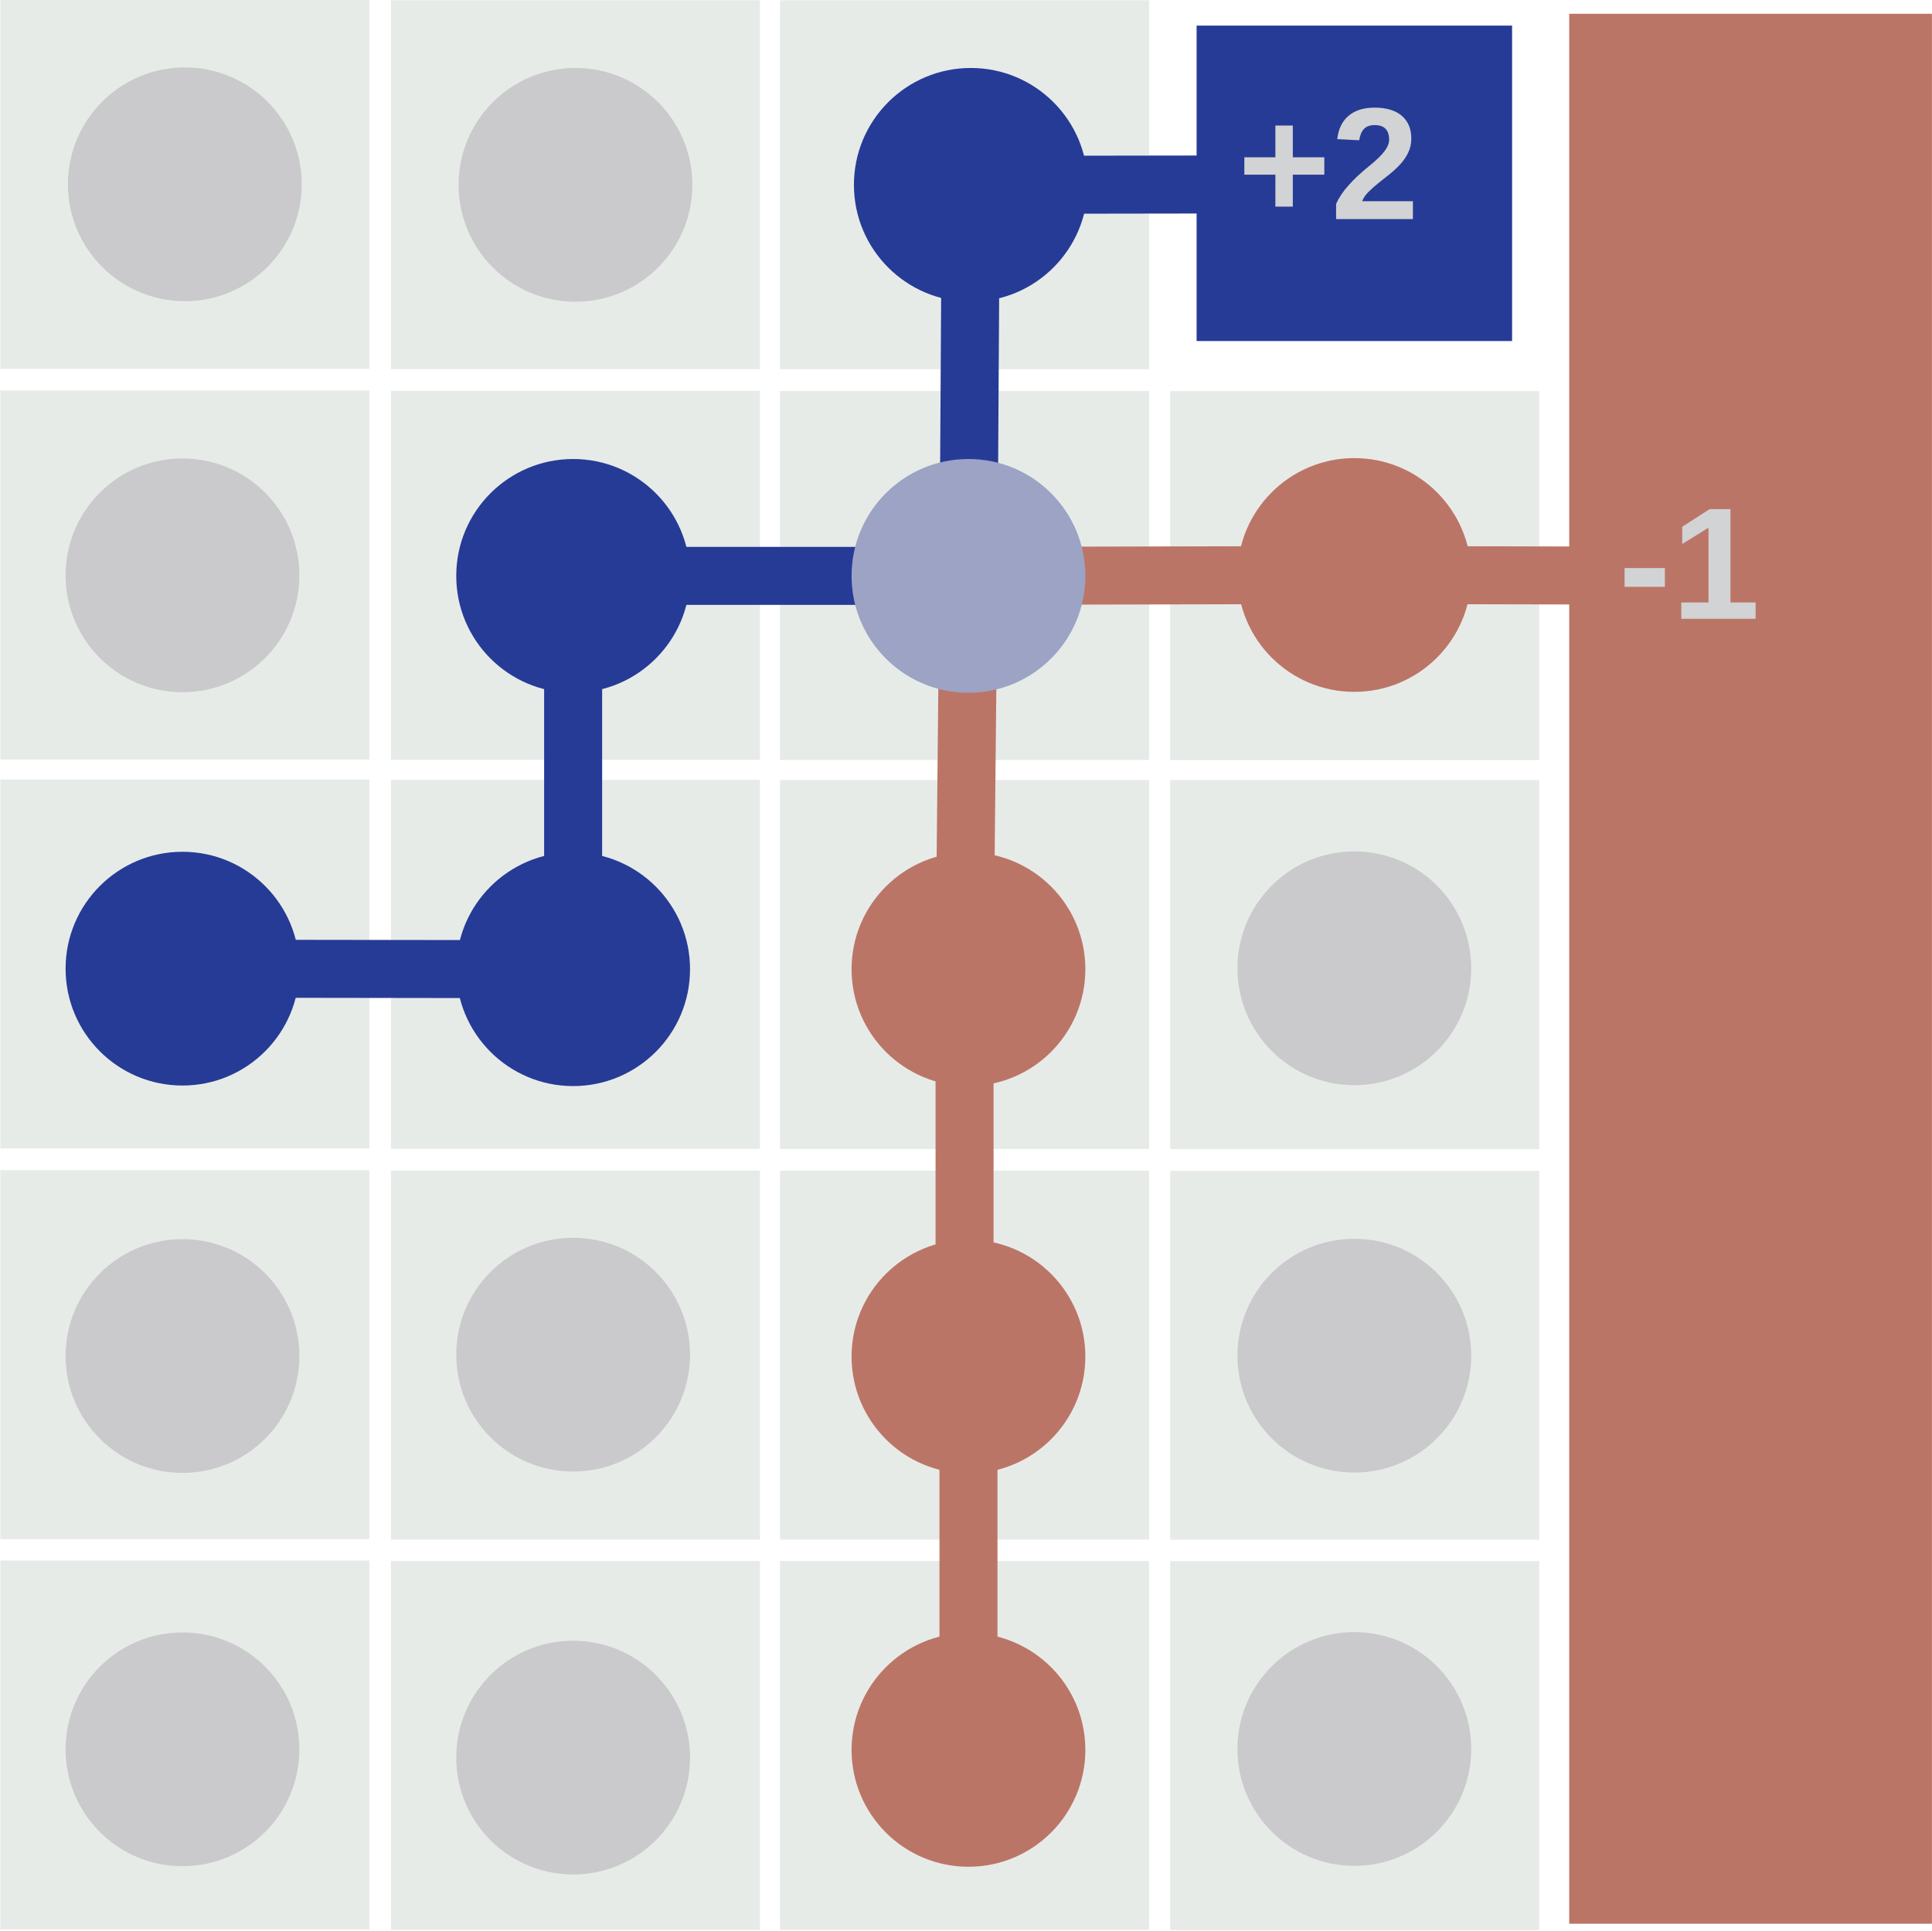
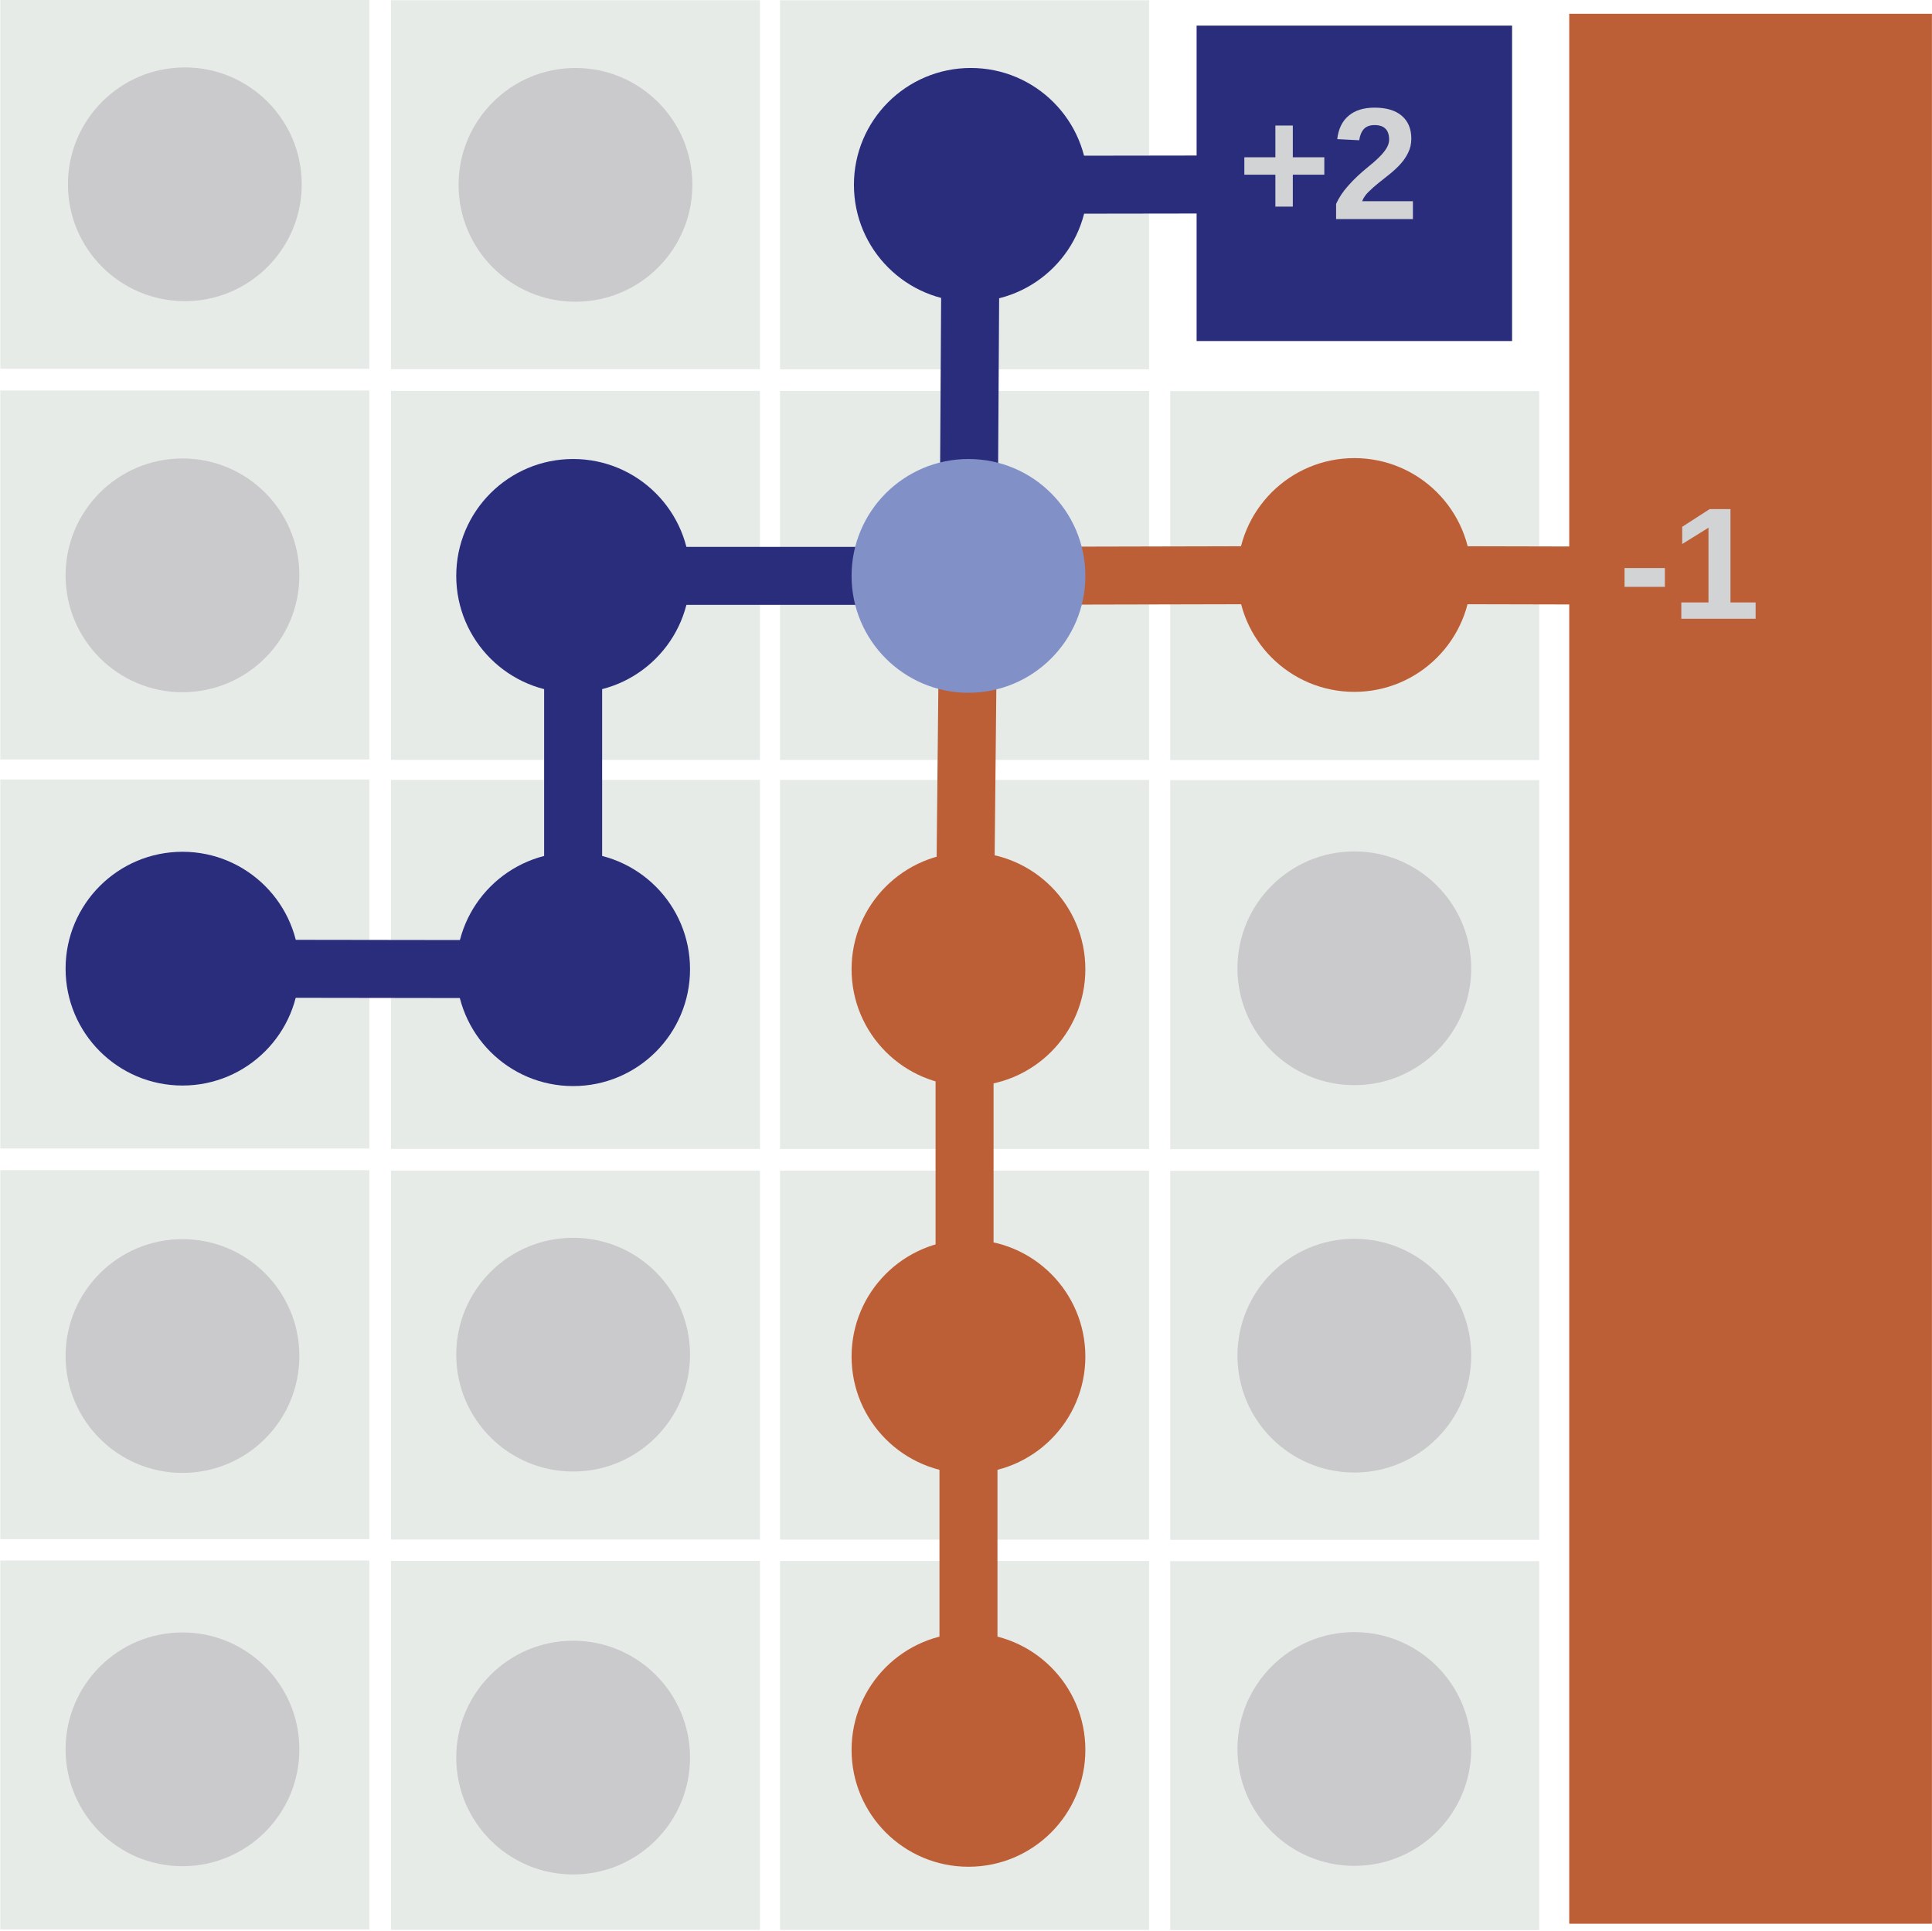
<svg xmlns="http://www.w3.org/2000/svg" id="Layer_1" data-name="Layer 1" viewBox="0 0 133.232 133.176">
  <defs>
    <style>
      .cls-1 {
        fill: #e7ebe8;
      }

      .cls-2 {
        fill: #cac9cc;
      }

      .cls-3, .cls-4 {
        fill: none;
        stroke-miterlimit: 10;
        stroke-width: 4px;
      }

      .cls-3 {
-         stroke: #263b96;
+         stroke: #2a2d7c;
      }

      .cls-4 {
-         stroke: #bb7566;
+         stroke: #bd5f36;
      }

      .cls-5 {
-         fill: #263b96;
+         fill: #2a2d7c;
      }

      .cls-6 {
-         fill: #9ca3c4;
+         fill: #8191c8;
      }

      .cls-7 {
-         fill: #bb7566;
+         fill: #bd5f36;
      }

      .cls-8 {
        font-size: 11px;
        fill: #d1d3d4;
        font-family: Arial-BoldMT, Arial;
        font-weight: 700;
      }
    </style>
  </defs>
  <rect class="cls-1" x="0.021" y="-0.014" width="25.45" height="25.45" />
  <rect class="cls-1" x="26.96" y="0.013" width="25.45" height="25.45" />
  <rect class="cls-1" x="53.792" y="0.019" width="25.45" height="25.45" />
  <rect class="cls-1" x="0.021" y="26.931" width="25.45" height="25.45" />
  <rect class="cls-1" x="26.96" y="26.958" width="25.45" height="25.45" />
  <rect class="cls-1" x="53.792" y="26.963" width="25.45" height="25.45" />
  <rect class="cls-1" x="80.697" y="26.974" width="25.45" height="25.45" />
  <rect class="cls-1" x="0.021" y="53.76" width="25.45" height="25.45" />
  <rect class="cls-1" x="26.96" y="53.787" width="25.45" height="25.45" />
  <rect class="cls-1" x="53.792" y="53.792" width="25.45" height="25.45" />
  <rect class="cls-1" x="80.697" y="53.803" width="25.45" height="25.45" />
  <rect class="cls-1" x="0.021" y="80.704" width="25.45" height="25.45" />
  <rect class="cls-1" x="26.96" y="80.732" width="25.45" height="25.45" />
  <rect class="cls-1" x="53.792" y="80.737" width="25.45" height="25.45" />
  <rect class="cls-1" x="80.697" y="80.748" width="25.45" height="25.45" />
  <rect class="cls-1" x="0.021" y="107.625" width="25.45" height="25.45" />
  <rect class="cls-1" x="26.96" y="107.652" width="25.45" height="25.45" />
  <rect class="cls-1" x="53.792" y="107.657" width="25.45" height="25.45" />
  <rect class="cls-1" x="80.697" y="107.668" width="25.45" height="25.45" />
  <circle class="cls-2" cx="12.746" cy="12.711" r="8.061" />
  <circle class="cls-2" cx="39.685" cy="12.749" r="8.061" />
  <circle class="cls-2" cx="12.584" cy="39.68" r="8.061" />
  <circle class="cls-2" cx="93.396" cy="66.782" r="8.061" />
  <circle class="cls-2" cx="12.584" cy="93.523" r="8.061" />
  <line class="cls-3" x1="12.584" y1="66.807" x2="39.524" y2="66.845" />
  <line class="cls-3" x1="39.524" y1="39.718" x2="39.524" y2="66.845" />
  <line class="cls-3" x1="66.786" y1="39.718" x2="39.524" y2="39.718" />
  <line class="cls-3" x1="66.948" y1="12.749" x2="66.786" y2="39.718" />
  <line class="cls-3" x1="93.422" y1="12.711" x2="66.948" y2="12.749" />
  <line class="cls-4" x1="66.517" y1="66.484" x2="66.517" y2="93.498" />
  <line class="cls-4" x1="66.786" y1="39.718" x2="66.517" y2="66.484" />
  <line class="cls-4" x1="93.422" y1="39.656" x2="66.786" y2="39.718" />
  <line class="cls-4" x1="120.72" y1="39.718" x2="93.396" y2="39.656" />
  <circle class="cls-5" cx="66.948" cy="12.749" r="8.061" />
  <circle class="cls-5" cx="39.524" cy="39.718" r="8.061" />
  <circle class="cls-6" cx="66.786" cy="39.718" r="8.061" />
  <circle class="cls-7" cx="93.396" cy="39.656" r="8.061" />
  <circle class="cls-5" cx="12.584" cy="66.807" r="8.061" />
  <circle class="cls-5" cx="39.524" cy="66.845" r="8.061" />
  <circle class="cls-7" cx="66.786" cy="66.845" r="8.061" />
  <circle class="cls-2" cx="39.524" cy="93.429" r="8.061" />
  <circle class="cls-2" cx="12.584" cy="120.649" r="8.061" />
  <circle class="cls-2" cx="39.524" cy="121.219" r="8.061" />
  <rect class="cls-7" x="108.215" y="0.95" width="25.012" height="131.727" />
  <line class="cls-4" x1="66.786" y1="120.687" x2="66.786" y2="93.561" />
  <circle class="cls-2" cx="93.396" cy="93.498" r="8.061" />
  <circle class="cls-7" cx="66.786" cy="93.561" r="8.061" />
  <circle class="cls-7" cx="66.786" cy="120.687" r="8.061" />
  <circle class="cls-2" cx="93.396" cy="120.625" r="8.061" />
  <rect class="cls-5" x="82.519" y="1.766" width="21.755" height="21.755" />
  <text class="cls-8" transform="translate(111.5923 42.67595)">-1</text>
  <text class="cls-8" transform="translate(85.3413 15.11147)">+2</text>
</svg>
